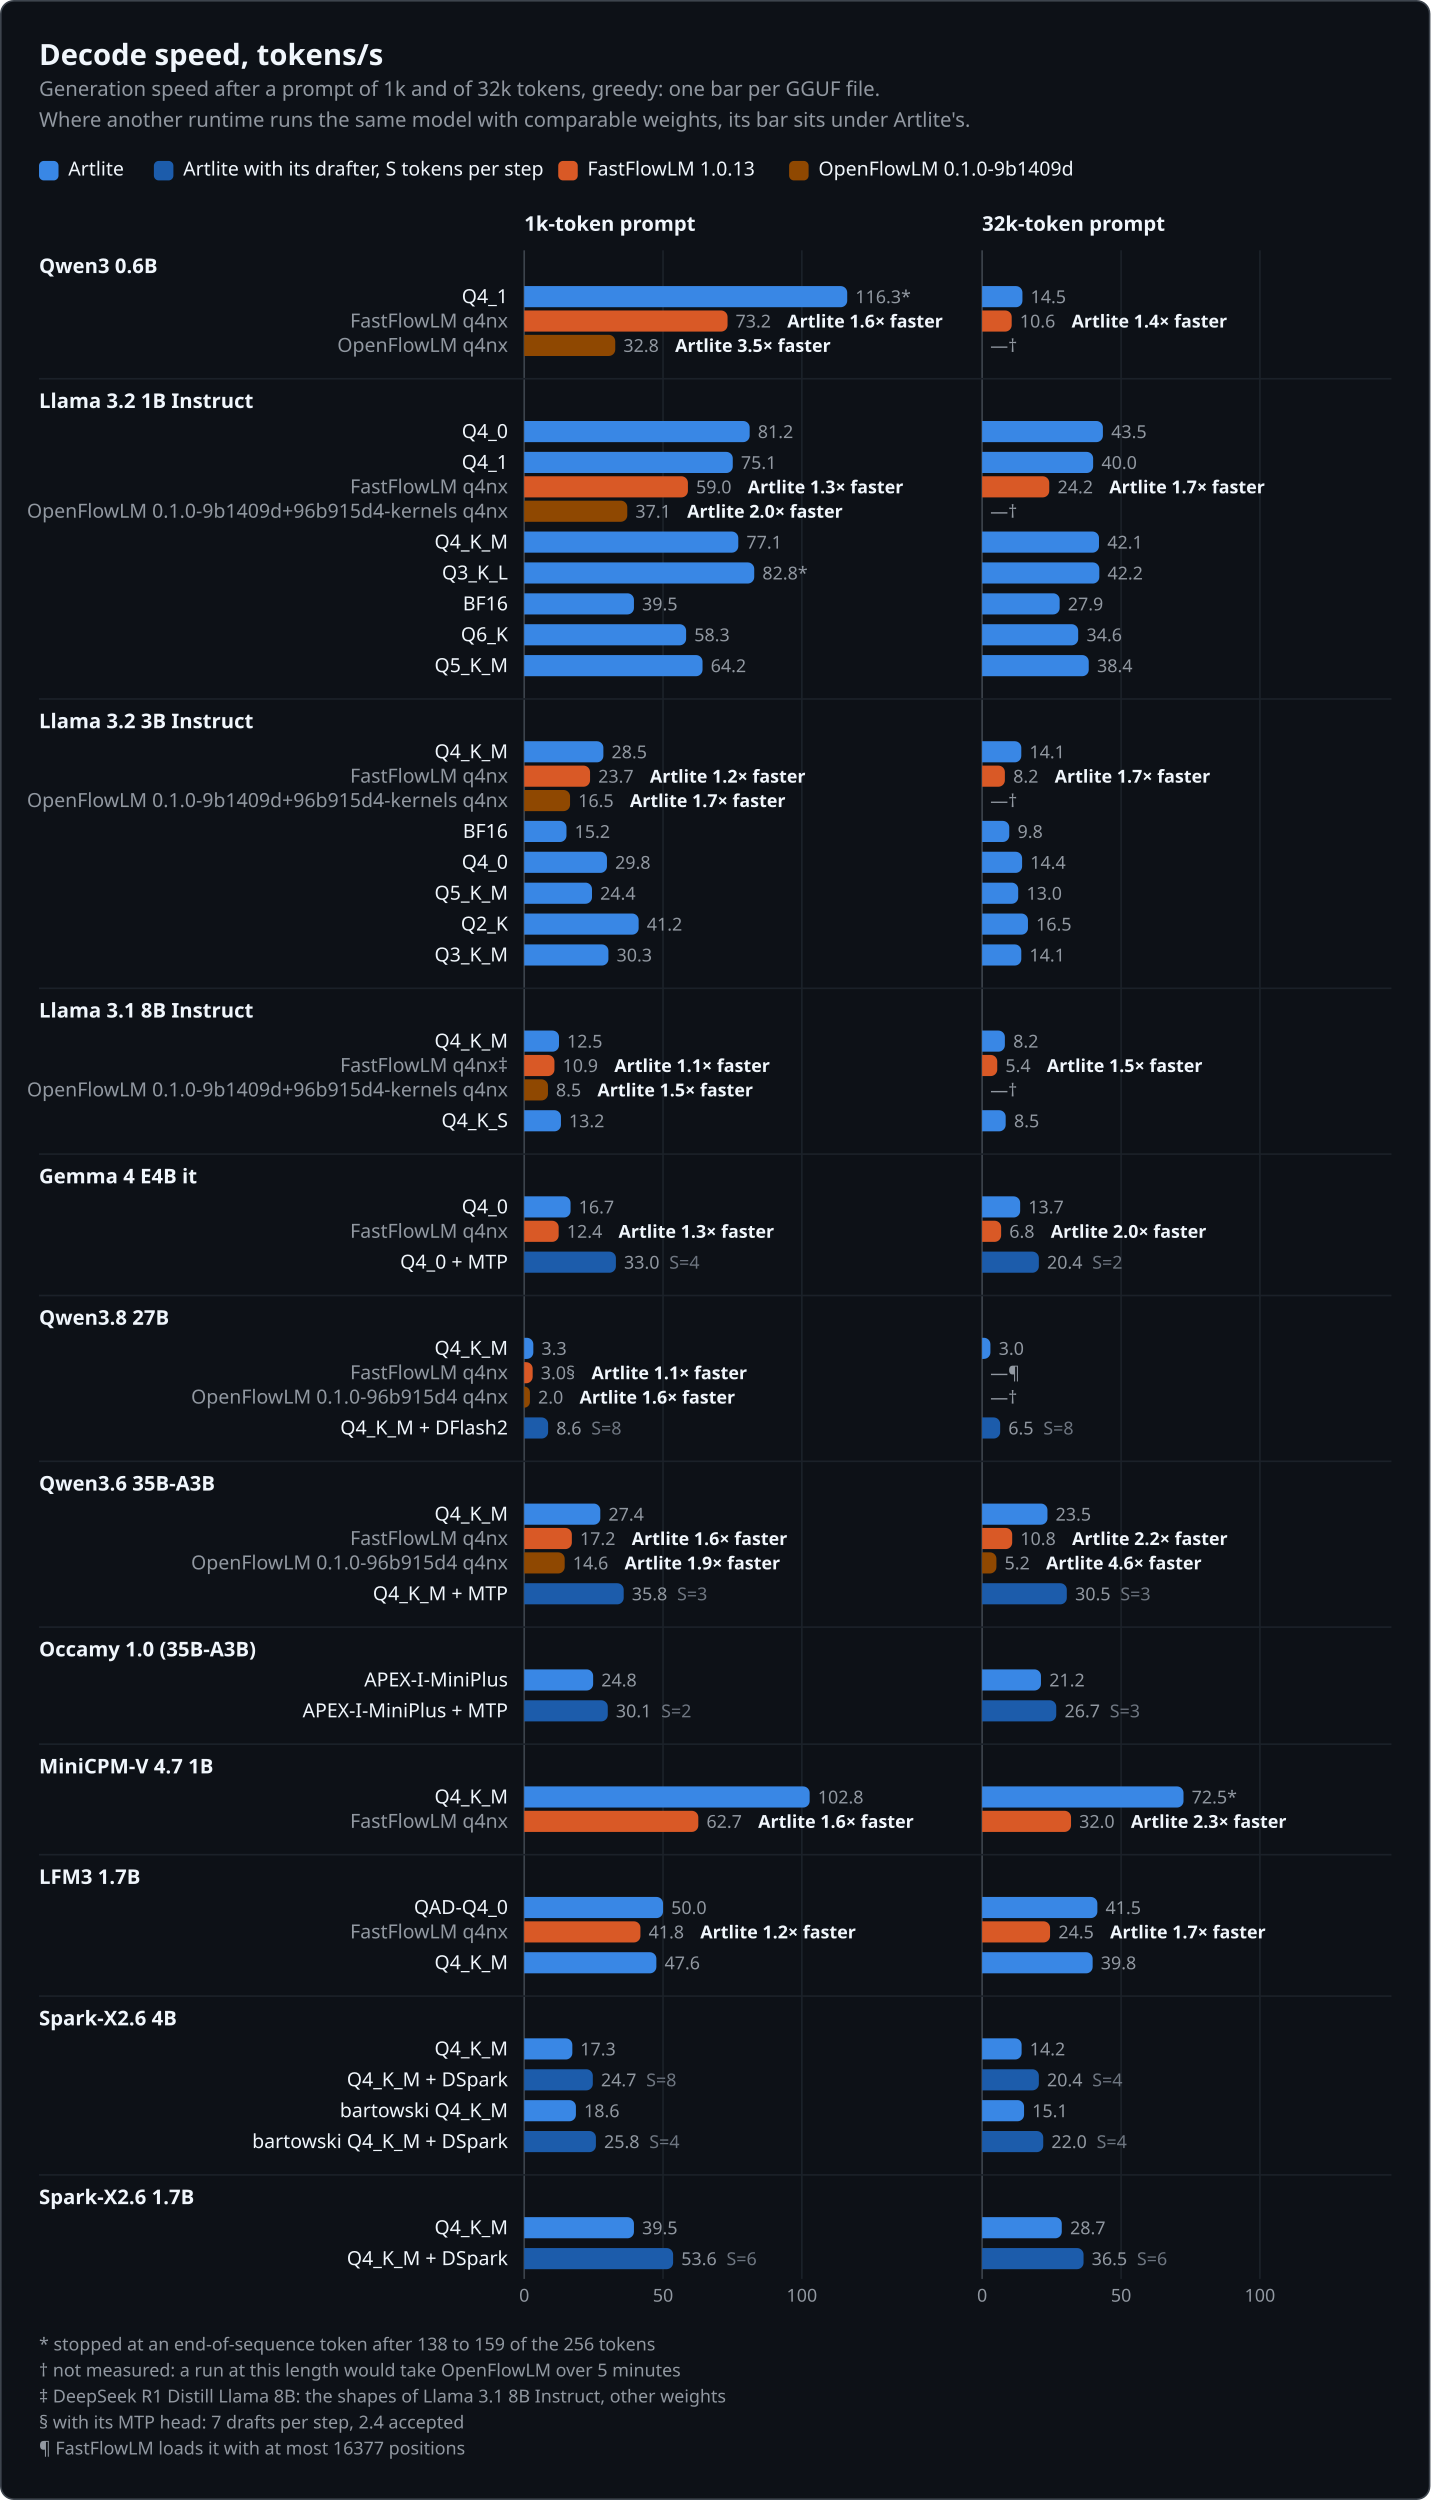
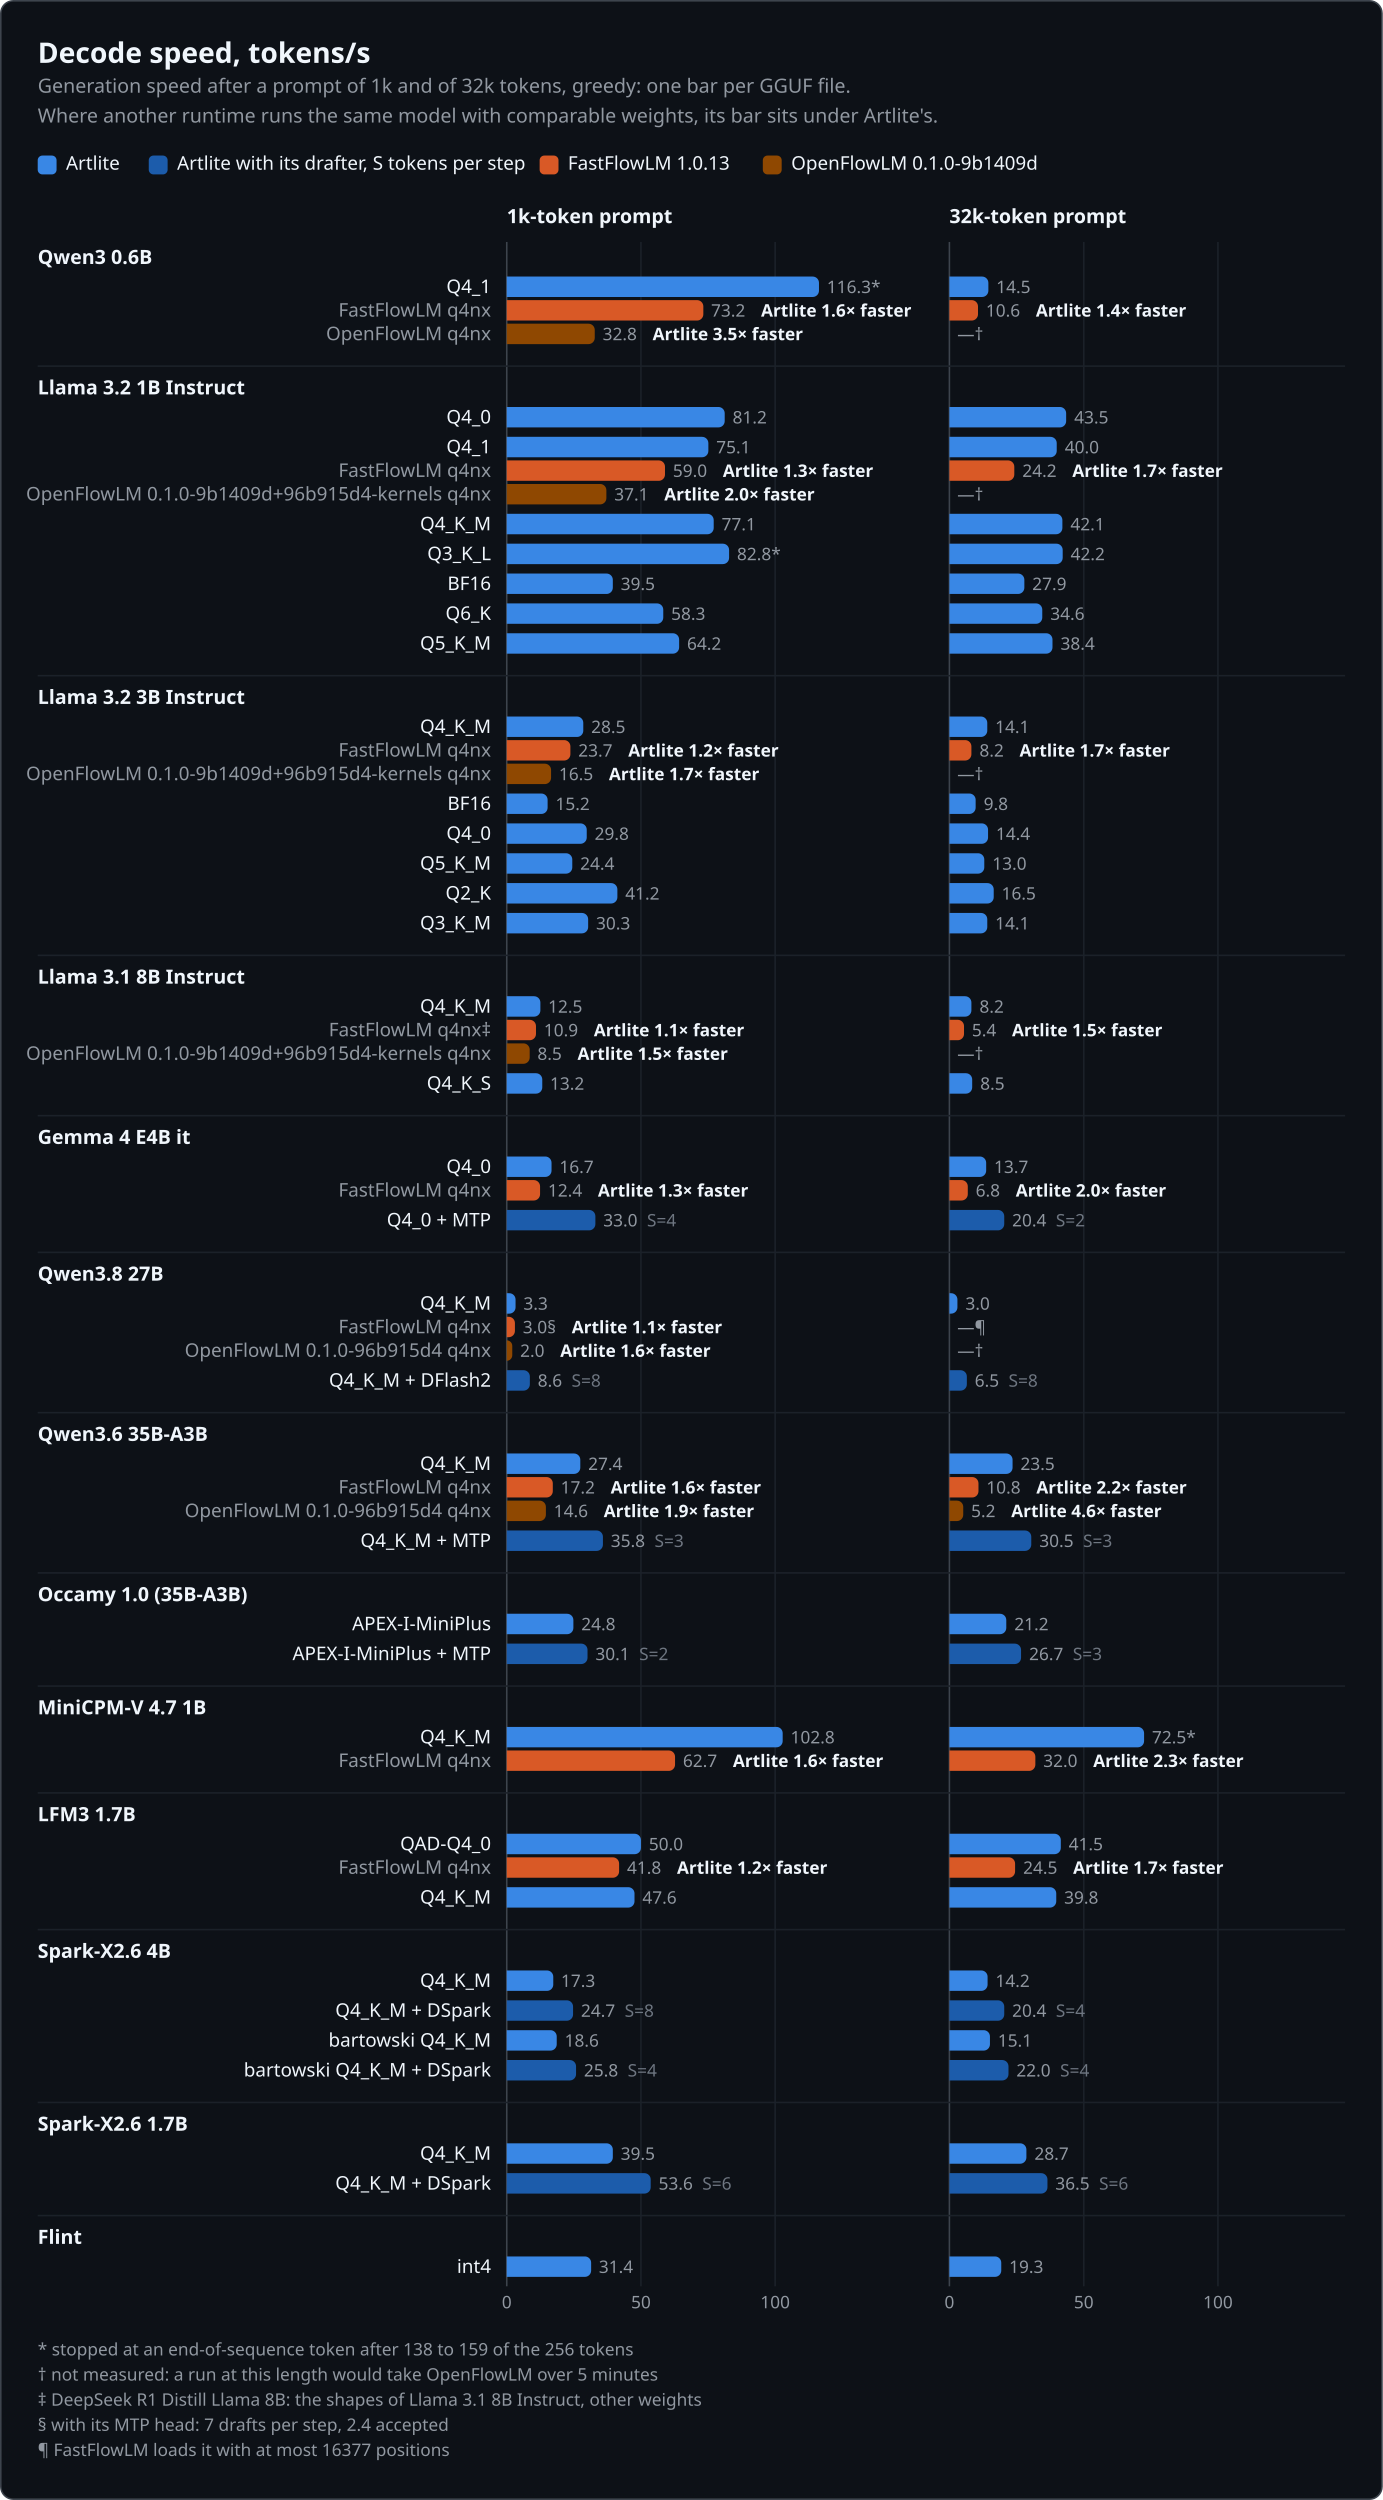
- <svg xmlns="http://www.w3.org/2000/svg" width="880" height="1538" viewBox="0 0 880 1538" role="img" aria-labelledby="t d">
+ <svg xmlns="http://www.w3.org/2000/svg" width="880" height="1591" viewBox="0 0 880 1591" role="img" aria-labelledby="t d">
  <style>text{font-family:-apple-system, BlinkMacSystemFont, "Segoe UI", "Noto Sans", Helvetica, Arial, sans-serif;font-size:11px;fill:#9198a1;font-variant-numeric:tabular-nums}.title{font-size:18px;font-weight:600;fill:#f0f6fc}.sub{font-size:12.5px}.h{font-size:12.5px;font-weight:600;fill:#f0f6fc}.lbl{font-size:12px;fill:#f0f6fc}.lbl2{font-size:12px}.strong{font-weight:600;fill:#f0f6fc}.muted{fill:#6e7681}.small{font-size:10px}.halo{paint-order:stroke;stroke:#0d1117;stroke-width:3px;stroke-linejoin:round}.grid{stroke:#1b2129}.axis{stroke:#3d444d}.guide{stroke:#2d333b}.bracket{stroke:#9198a1;fill:none}.ft{fill:#1c5cab}.detail{font-size:12px;font-weight:400;fill:#9198a1}.tile{fill:#1b2129;stroke:#9198a1;stroke-width:1}.cut{stroke:#9198a1;stroke-width:.75;fill:none}.f0{fill:#3987e5}.l0{stroke:#3987e5;stroke-width:2;fill:none;stroke-linejoin:round;stroke-linecap:round}.d0{fill:#3987e5;stroke:#0d1117;stroke-width:1.5}.b0{fill:#3987e5;fill-opacity:.16}.f1{fill:#d95926}.l1{stroke:#d95926;stroke-width:2;fill:none;stroke-linejoin:round;stroke-linecap:round}.d1{fill:#d95926;stroke:#0d1117;stroke-width:1.5}.b1{fill:#d95926;fill-opacity:.16}.f2{fill:#199e70}.l2{stroke:#199e70;stroke-width:2;fill:none;stroke-linejoin:round;stroke-linecap:round}.d2{fill:#199e70;stroke:#0d1117;stroke-width:1.5}.b2{fill:#199e70;fill-opacity:.16}.f3{fill:#8f4801}.l3{stroke:#8f4801;stroke-width:2;fill:none;stroke-linejoin:round;stroke-linecap:round}.d3{fill:#8f4801;stroke:#0d1117;stroke-width:1.5}.b3{fill:#8f4801;fill-opacity:.16}</style>
-   <rect x="0.5" y="0.5" width="879" height="1537" rx="8" fill="#0d1117" stroke="#3d444d" />
+   <rect x="0.5" y="0.5" width="879" height="1590" rx="8" fill="#0d1117" stroke="#3d444d" />
  <text x="24.0" y="40.0" class="title">Decode speed, tokens/s</text>
  <text x="24.0" y="59.0" class="sub">Generation speed after a prompt of 1k and of 32k tokens, greedy: one bar per GGUF file.</text>
  <text x="24.0" y="78.0" class="sub">Where another runtime runs the same model with comparable weights, its bar sits under Artlite's.</text>
  <rect x="24" y="99" width="12" height="12" rx="3" class="f0" />
  <text x="42.0" y="108.0" class="lbl">Artlite</text>
  <rect x="94.672" y="99" width="12" height="12" rx="3" class="ft" />
  <text x="112.7" y="108.0" class="lbl">Artlite with its drafter, S tokens per step</text>
  <rect x="343.424" y="99" width="12" height="12" rx="3" class="f1" />
  <text x="361.4" y="108.0" class="lbl">FastFlowLM 1.0.13</text>
  <rect x="485.46" y="99" width="12" height="12" rx="3" class="f3" />
  <text x="503.5" y="108.0" class="lbl">OpenFlowLM 0.1.0-9b1409d</text>
  <text x="322.5" y="142.0" class="h">1k-token prompt</text>
  <text x="604.2" y="142.0" class="h">32k-token prompt</text>
-   <line x1="322.5" y1="154.0" x2="322.5" y2="1402.0" class="axis" />
-   <text x="322.5" y="1416.0" text-anchor="middle">0</text>
-   <line x1="407.9" y1="154.0" x2="407.9" y2="1402.0" class="grid" />
-   <text x="407.9" y="1416.0" text-anchor="middle">50</text>
-   <line x1="493.3" y1="154.0" x2="493.3" y2="1402.0" class="grid" />
-   <text x="493.3" y="1416.0" text-anchor="middle">100</text>
-   <line x1="604.2" y1="154.0" x2="604.2" y2="1402.0" class="axis" />
-   <text x="604.2" y="1416.0" text-anchor="middle">0</text>
-   <line x1="689.7" y1="154.0" x2="689.7" y2="1402.0" class="grid" />
-   <text x="689.7" y="1416.0" text-anchor="middle">50</text>
-   <line x1="775.1" y1="154.0" x2="775.1" y2="1402.0" class="grid" />
-   <text x="775.1" y="1416.0" text-anchor="middle">100</text>
+   <line x1="322.5" y1="154.0" x2="322.5" y2="1455.0" class="axis" />
+   <text x="322.5" y="1469.0" text-anchor="middle">0</text>
+   <line x1="407.9" y1="154.0" x2="407.9" y2="1455.0" class="grid" />
+   <text x="407.9" y="1469.0" text-anchor="middle">50</text>
+   <line x1="493.3" y1="154.0" x2="493.3" y2="1455.0" class="grid" />
+   <text x="493.3" y="1469.0" text-anchor="middle">100</text>
+   <line x1="604.2" y1="154.0" x2="604.2" y2="1455.0" class="axis" />
+   <text x="604.2" y="1469.0" text-anchor="middle">0</text>
+   <line x1="689.7" y1="154.0" x2="689.7" y2="1455.0" class="grid" />
+   <text x="689.7" y="1469.0" text-anchor="middle">50</text>
+   <line x1="775.1" y1="154.0" x2="775.1" y2="1455.0" class="grid" />
+   <text x="775.1" y="1469.0" text-anchor="middle">100</text>
  <text x="24" y="168.0" class="h">Qwen3 0.6B</text>
  <text x="312.5" y="186.5" text-anchor="end" class="lbl">Q4_1</text>
  <path d="M322.5,176.0h194.7a4.0,4.0 0 0 1 4.0,4.0v5.0a4.0,4.0 0 0 1 -4.0,4.0h-194.7z" class="f0" />
  <text x="526.2" y="186.5">116.3*</text>
  <path d="M604.2,176.0h20.8a4.0,4.0 0 0 1 4.0,4.0v5.0a4.0,4.0 0 0 1 -4.0,4.0h-20.8z" class="f0" />
  <text x="634.0" y="186.5">14.5</text>
  <text x="312.5" y="201.5" text-anchor="end" class="lbl2">FastFlowLM q4nx</text>
  <path d="M322.5,191.0h121.1a4.0,4.0 0 0 1 4.0,4.0v5.0a4.0,4.0 0 0 1 -4.0,4.0h-121.1z" class="f1" />
  <text x="452.5" y="201.5">73.2<tspan dx="10" class="strong">Artlite 1.6× faster</tspan>
  </text>
  <path d="M604.2,191.0h14.2a4.0,4.0 0 0 1 4.0,4.0v5.0a4.0,4.0 0 0 1 -4.0,4.0h-14.2z" class="f1" />
  <text x="627.4" y="201.5">10.6<tspan dx="10" class="strong">Artlite 1.4× faster</tspan>
  </text>
  <text x="312.5" y="216.5" text-anchor="end" class="lbl2">OpenFlowLM q4nx</text>
  <path d="M322.5,206.0h52.0a4.0,4.0 0 0 1 4.0,4.0v5.0a4.0,4.0 0 0 1 -4.0,4.0h-52.0z" class="f3" />
  <text x="383.5" y="216.5">32.8<tspan dx="10" class="strong">Artlite 3.5× faster</tspan>
  </text>
  <text x="609.2" y="216.5">—†</text>
  <line x1="24" y1="233.0" x2="856" y2="233.0" class="grid" />
  <text x="24" y="251.0" class="h">Llama 3.2 1B Instruct</text>
  <text x="312.5" y="269.5" text-anchor="end" class="lbl">Q4_0</text>
  <path d="M322.5,259.0h134.7a4.0,4.0 0 0 1 4.0,4.0v5.0a4.0,4.0 0 0 1 -4.0,4.0h-134.7z" class="f0" />
  <text x="466.2" y="269.5">81.2</text>
  <path d="M604.2,259.0h70.3a4.0,4.0 0 0 1 4.0,4.0v5.0a4.0,4.0 0 0 1 -4.0,4.0h-70.3z" class="f0" />
  <text x="683.6" y="269.5">43.5</text>
  <text x="312.5" y="288.5" text-anchor="end" class="lbl">Q4_1</text>
  <path d="M322.5,278.0h124.3a4.0,4.0 0 0 1 4.0,4.0v5.0a4.0,4.0 0 0 1 -4.0,4.0h-124.3z" class="f0" />
  <text x="455.8" y="288.5">75.1</text>
  <path d="M604.2,278.0h64.3a4.0,4.0 0 0 1 4.0,4.0v5.0a4.0,4.0 0 0 1 -4.0,4.0h-64.3z" class="f0" />
  <text x="677.6" y="288.5">40.0</text>
  <text x="312.5" y="303.5" text-anchor="end" class="lbl2">FastFlowLM q4nx</text>
  <path d="M322.5,293.0h96.7a4.0,4.0 0 0 1 4.0,4.0v5.0a4.0,4.0 0 0 1 -4.0,4.0h-96.7z" class="f1" />
  <text x="428.2" y="303.5">59.0<tspan dx="10" class="strong">Artlite 1.3× faster</tspan>
  </text>
  <path d="M604.2,293.0h37.3a4.0,4.0 0 0 1 4.0,4.0v5.0a4.0,4.0 0 0 1 -4.0,4.0h-37.3z" class="f1" />
  <text x="650.6" y="303.5">24.2<tspan dx="10" class="strong">Artlite 1.7× faster</tspan>
  </text>
  <text x="312.5" y="318.5" text-anchor="end" class="lbl2">OpenFlowLM 0.1.0-9b1409d+96b915d4-kernels q4nx</text>
  <path d="M322.5,308.0h59.4a4.0,4.0 0 0 1 4.0,4.0v5.0a4.0,4.0 0 0 1 -4.0,4.0h-59.4z" class="f3" />
  <text x="390.9" y="318.5">37.1<tspan dx="10" class="strong">Artlite 2.0× faster</tspan>
  </text>
  <text x="609.2" y="318.5">—†</text>
  <text x="312.5" y="337.5" text-anchor="end" class="lbl">Q4_K_M</text>
  <path d="M322.5,327.0h127.7a4.0,4.0 0 0 1 4.0,4.0v5.0a4.0,4.0 0 0 1 -4.0,4.0h-127.7z" class="f0" />
  <text x="459.2" y="337.5">77.1</text>
  <path d="M604.2,327.0h67.9a4.0,4.0 0 0 1 4.0,4.0v5.0a4.0,4.0 0 0 1 -4.0,4.0h-67.9z" class="f0" />
  <text x="681.2" y="337.5">42.1</text>
  <text x="312.5" y="356.5" text-anchor="end" class="lbl">Q3_K_L</text>
  <path d="M322.5,346.0h137.5a4.0,4.0 0 0 1 4.0,4.0v5.0a4.0,4.0 0 0 1 -4.0,4.0h-137.5z" class="f0" />
  <text x="469.0" y="356.5">82.8*</text>
  <path d="M604.2,346.0h68.1a4.0,4.0 0 0 1 4.0,4.0v5.0a4.0,4.0 0 0 1 -4.0,4.0h-68.1z" class="f0" />
  <text x="681.3" y="356.5">42.2</text>
  <text x="312.5" y="375.5" text-anchor="end" class="lbl">BF16</text>
  <path d="M322.5,365.0h63.5a4.0,4.0 0 0 1 4.0,4.0v5.0a4.0,4.0 0 0 1 -4.0,4.0h-63.5z" class="f0" />
  <text x="395.0" y="375.5">39.5</text>
  <path d="M604.2,365.0h43.7a4.0,4.0 0 0 1 4.0,4.0v5.0a4.0,4.0 0 0 1 -4.0,4.0h-43.7z" class="f0" />
  <text x="656.9" y="375.5">27.9</text>
  <text x="312.5" y="394.5" text-anchor="end" class="lbl">Q6_K</text>
  <path d="M322.5,384.0h95.6a4.0,4.0 0 0 1 4.0,4.0v5.0a4.0,4.0 0 0 1 -4.0,4.0h-95.6z" class="f0" />
  <text x="427.1" y="394.5">58.3</text>
  <path d="M604.2,384.0h55.1a4.0,4.0 0 0 1 4.0,4.0v5.0a4.0,4.0 0 0 1 -4.0,4.0h-55.1z" class="f0" />
  <text x="668.4" y="394.5">34.6</text>
  <text x="312.5" y="413.5" text-anchor="end" class="lbl">Q5_K_M</text>
  <path d="M322.5,403.0h105.7a4.0,4.0 0 0 1 4.0,4.0v5.0a4.0,4.0 0 0 1 -4.0,4.0h-105.7z" class="f0" />
  <text x="437.2" y="413.5">64.2</text>
  <path d="M604.2,403.0h61.6a4.0,4.0 0 0 1 4.0,4.0v5.0a4.0,4.0 0 0 1 -4.0,4.0h-61.6z" class="f0" />
  <text x="674.9" y="413.5">38.4</text>
  <line x1="24" y1="430.0" x2="856" y2="430.0" class="grid" />
  <text x="24" y="448.0" class="h">Llama 3.2 3B Instruct</text>
  <text x="312.5" y="466.5" text-anchor="end" class="lbl">Q4_K_M</text>
  <path d="M322.5,456.0h44.7a4.0,4.0 0 0 1 4.0,4.0v5.0a4.0,4.0 0 0 1 -4.0,4.0h-44.7z" class="f0" />
  <text x="376.2" y="466.5">28.5</text>
  <path d="M604.2,456.0h20.1a4.0,4.0 0 0 1 4.0,4.0v5.0a4.0,4.0 0 0 1 -4.0,4.0h-20.1z" class="f0" />
  <text x="633.3" y="466.5">14.1</text>
  <text x="312.5" y="481.5" text-anchor="end" class="lbl2">FastFlowLM q4nx</text>
  <path d="M322.5,471.0h36.5a4.0,4.0 0 0 1 4.0,4.0v5.0a4.0,4.0 0 0 1 -4.0,4.0h-36.5z" class="f1" />
  <text x="368.0" y="481.5">23.7<tspan dx="10" class="strong">Artlite 1.2× faster</tspan>
  </text>
  <path d="M604.2,471.0h10.0a4.0,4.0 0 0 1 4.0,4.0v5.0a4.0,4.0 0 0 1 -4.0,4.0h-10.0z" class="f1" />
  <text x="623.3" y="481.5">8.2<tspan dx="10" class="strong">Artlite 1.7× faster</tspan>
  </text>
  <text x="312.5" y="496.5" text-anchor="end" class="lbl2">OpenFlowLM 0.1.0-9b1409d+96b915d4-kernels q4nx</text>
  <path d="M322.5,486.0h24.2a4.0,4.0 0 0 1 4.0,4.0v5.0a4.0,4.0 0 0 1 -4.0,4.0h-24.2z" class="f3" />
  <text x="355.7" y="496.5">16.5<tspan dx="10" class="strong">Artlite 1.7× faster</tspan>
  </text>
  <text x="609.2" y="496.5">—†</text>
  <text x="312.5" y="515.5" text-anchor="end" class="lbl">BF16</text>
  <path d="M322.5,505.0h22.0a4.0,4.0 0 0 1 4.0,4.0v5.0a4.0,4.0 0 0 1 -4.0,4.0h-22.0z" class="f0" />
  <text x="353.5" y="515.5">15.2</text>
  <path d="M604.2,505.0h12.7a4.0,4.0 0 0 1 4.0,4.0v5.0a4.0,4.0 0 0 1 -4.0,4.0h-12.7z" class="f0" />
  <text x="626.0" y="515.5">9.8</text>
  <text x="312.5" y="534.5" text-anchor="end" class="lbl">Q4_0</text>
  <path d="M322.5,524.0h46.9a4.0,4.0 0 0 1 4.0,4.0v5.0a4.0,4.0 0 0 1 -4.0,4.0h-46.9z" class="f0" />
  <text x="378.4" y="534.5">29.8</text>
  <path d="M604.2,524.0h20.6a4.0,4.0 0 0 1 4.0,4.0v5.0a4.0,4.0 0 0 1 -4.0,4.0h-20.6z" class="f0" />
  <text x="633.8" y="534.5">14.4</text>
  <text x="312.5" y="553.5" text-anchor="end" class="lbl">Q5_K_M</text>
  <path d="M322.5,543.0h37.7a4.0,4.0 0 0 1 4.0,4.0v5.0a4.0,4.0 0 0 1 -4.0,4.0h-37.7z" class="f0" />
  <text x="369.2" y="553.5">24.4</text>
  <path d="M604.2,543.0h18.2a4.0,4.0 0 0 1 4.0,4.0v5.0a4.0,4.0 0 0 1 -4.0,4.0h-18.2z" class="f0" />
  <text x="631.5" y="553.5">13.0</text>
  <text x="312.5" y="572.5" text-anchor="end" class="lbl">Q2_K</text>
  <path d="M322.5,562.0h66.4a4.0,4.0 0 0 1 4.0,4.0v5.0a4.0,4.0 0 0 1 -4.0,4.0h-66.4z" class="f0" />
  <text x="397.9" y="572.5">41.2</text>
  <path d="M604.2,562.0h24.2a4.0,4.0 0 0 1 4.0,4.0v5.0a4.0,4.0 0 0 1 -4.0,4.0h-24.2z" class="f0" />
  <text x="637.4" y="572.5">16.5</text>
  <text x="312.5" y="591.5" text-anchor="end" class="lbl">Q3_K_M</text>
  <path d="M322.5,581.0h47.8a4.0,4.0 0 0 1 4.0,4.0v5.0a4.0,4.0 0 0 1 -4.0,4.0h-47.8z" class="f0" />
  <text x="379.3" y="591.5">30.3</text>
  <path d="M604.2,581.0h20.1a4.0,4.0 0 0 1 4.0,4.0v5.0a4.0,4.0 0 0 1 -4.0,4.0h-20.1z" class="f0" />
  <text x="633.3" y="591.5">14.1</text>
  <line x1="24" y1="608.0" x2="856" y2="608.0" class="grid" />
  <text x="24" y="626.0" class="h">Llama 3.1 8B Instruct</text>
  <text x="312.5" y="644.5" text-anchor="end" class="lbl">Q4_K_M</text>
  <path d="M322.5,634.0h17.4a4.0,4.0 0 0 1 4.0,4.0v5.0a4.0,4.0 0 0 1 -4.0,4.0h-17.4z" class="f0" />
  <text x="348.8" y="644.5">12.5</text>
  <path d="M604.2,634.0h10.0a4.0,4.0 0 0 1 4.0,4.0v5.0a4.0,4.0 0 0 1 -4.0,4.0h-10.0z" class="f0" />
  <text x="623.3" y="644.5">8.2</text>
  <text x="312.5" y="659.5" text-anchor="end" class="lbl2">FastFlowLM q4nx‡</text>
  <path d="M322.5,649.0h14.6a4.0,4.0 0 0 1 4.0,4.0v5.0a4.0,4.0 0 0 1 -4.0,4.0h-14.6z" class="f1" />
  <text x="346.1" y="659.5">10.9<tspan dx="10" class="strong">Artlite 1.1× faster</tspan>
  </text>
  <path d="M604.2,649.0h5.3a4.0,4.0 0 0 1 4.0,4.0v5.0a4.0,4.0 0 0 1 -4.0,4.0h-5.3z" class="f1" />
  <text x="618.5" y="659.5">5.4<tspan dx="10" class="strong">Artlite 1.5× faster</tspan>
  </text>
  <text x="312.5" y="674.5" text-anchor="end" class="lbl2">OpenFlowLM 0.1.0-9b1409d+96b915d4-kernels q4nx</text>
  <path d="M322.5,664.0h10.6a4.0,4.0 0 0 1 4.0,4.0v5.0a4.0,4.0 0 0 1 -4.0,4.0h-10.6z" class="f3" />
  <text x="342.0" y="674.5">8.5<tspan dx="10" class="strong">Artlite 1.5× faster</tspan>
  </text>
  <text x="609.2" y="674.5">—†</text>
  <text x="312.5" y="693.5" text-anchor="end" class="lbl">Q4_K_S</text>
  <path d="M322.5,683.0h18.6a4.0,4.0 0 0 1 4.0,4.0v5.0a4.0,4.0 0 0 1 -4.0,4.0h-18.6z" class="f0" />
  <text x="350.0" y="693.5">13.2</text>
  <path d="M604.2,683.0h10.5a4.0,4.0 0 0 1 4.0,4.0v5.0a4.0,4.0 0 0 1 -4.0,4.0h-10.5z" class="f0" />
  <text x="623.8" y="693.5">8.5</text>
  <line x1="24" y1="710.0" x2="856" y2="710.0" class="grid" />
  <text x="24" y="728.0" class="h">Gemma 4 E4B it</text>
  <text x="312.5" y="746.5" text-anchor="end" class="lbl">Q4_0</text>
  <path d="M322.5,736.0h24.5a4.0,4.0 0 0 1 4.0,4.0v5.0a4.0,4.0 0 0 1 -4.0,4.0h-24.5z" class="f0" />
  <text x="356.0" y="746.5">16.7</text>
  <path d="M604.2,736.0h19.4a4.0,4.0 0 0 1 4.0,4.0v5.0a4.0,4.0 0 0 1 -4.0,4.0h-19.4z" class="f0" />
  <text x="632.6" y="746.5">13.7</text>
  <text x="312.5" y="761.5" text-anchor="end" class="lbl2">FastFlowLM q4nx</text>
  <path d="M322.5,751.0h17.2a4.0,4.0 0 0 1 4.0,4.0v5.0a4.0,4.0 0 0 1 -4.0,4.0h-17.2z" class="f1" />
  <text x="348.7" y="761.5">12.4<tspan dx="10" class="strong">Artlite 1.3× faster</tspan>
  </text>
  <path d="M604.2,751.0h7.7a4.0,4.0 0 0 1 4.0,4.0v5.0a4.0,4.0 0 0 1 -4.0,4.0h-7.7z" class="f1" />
  <text x="620.9" y="761.5">6.8<tspan dx="10" class="strong">Artlite 2.0× faster</tspan>
  </text>
  <text x="312.5" y="780.5" text-anchor="end" class="lbl">Q4_0 + MTP</text>
  <path d="M322.5,770.0h52.4a4.0,4.0 0 0 1 4.0,4.0v5.0a4.0,4.0 0 0 1 -4.0,4.0h-52.4z" class="ft" />
  <text x="383.9" y="780.5">33.0<tspan dx="6" class="muted">S=4</tspan>
  </text>
  <path d="M604.2,770.0h30.9a4.0,4.0 0 0 1 4.0,4.0v5.0a4.0,4.0 0 0 1 -4.0,4.0h-30.9z" class="ft" />
  <text x="644.1" y="780.5">20.4<tspan dx="6" class="muted">S=2</tspan>
  </text>
  <line x1="24" y1="797.0" x2="856" y2="797.0" class="grid" />
  <text x="24" y="815.0" class="h">Qwen3.8 27B</text>
  <text x="312.5" y="833.5" text-anchor="end" class="lbl">Q4_K_M</text>
  <path d="M322.5,823.0h1.6a4.0,4.0 0 0 1 4.0,4.0v5.0a4.0,4.0 0 0 1 -4.0,4.0h-1.6z" class="f0" />
  <text x="333.1" y="833.5">3.3</text>
  <path d="M604.2,823.0h1.1a4.0,4.0 0 0 1 4.0,4.0v5.0a4.0,4.0 0 0 1 -4.0,4.0h-1.1z" class="f0" />
  <text x="614.4" y="833.5">3.0</text>
  <text x="312.5" y="848.5" text-anchor="end" class="lbl2">FastFlowLM q4nx</text>
  <path d="M322.5,838.0h1.2a4.0,4.0 0 0 1 4.0,4.0v5.0a4.0,4.0 0 0 1 -4.0,4.0h-1.2z" class="f1" />
  <text x="332.7" y="848.5">3.0§<tspan dx="10" class="strong">Artlite 1.1× faster</tspan>
  </text>
  <text x="609.2" y="848.5">—¶</text>
  <text x="312.5" y="863.5" text-anchor="end" class="lbl2">OpenFlowLM 0.1.0-96b915d4 q4nx</text>
  <path d="M322.5,853.0h0.0a3.503,3.503 0 0 1 3.503,3.503v6.0a3.503,3.503 0 0 1 -3.503,3.503h0.0z" class="f3" />
  <text x="331.0" y="863.5">2.0<tspan dx="10" class="strong">Artlite 1.6× faster</tspan>
  </text>
  <text x="609.2" y="863.5">—†</text>
  <text x="312.5" y="882.5" text-anchor="end" class="lbl">Q4_K_M + DFlash2</text>
  <path d="M322.5,872.0h10.7a4.0,4.0 0 0 1 4.0,4.0v5.0a4.0,4.0 0 0 1 -4.0,4.0h-10.7z" class="ft" />
  <text x="342.2" y="882.5">8.6<tspan dx="6" class="muted">S=8</tspan>
  </text>
  <path d="M604.2,872.0h7.1a4.0,4.0 0 0 1 4.0,4.0v5.0a4.0,4.0 0 0 1 -4.0,4.0h-7.1z" class="ft" />
  <text x="620.3" y="882.5">6.5<tspan dx="6" class="muted">S=8</tspan>
  </text>
  <line x1="24" y1="899.0" x2="856" y2="899.0" class="grid" />
  <text x="24" y="917.0" class="h">Qwen3.6 35B-A3B</text>
  <text x="312.5" y="935.5" text-anchor="end" class="lbl">Q4_K_M</text>
  <path d="M322.5,925.0h42.8a4.0,4.0 0 0 1 4.0,4.0v5.0a4.0,4.0 0 0 1 -4.0,4.0h-42.8z" class="f0" />
  <text x="374.3" y="935.5">27.4</text>
  <path d="M604.2,925.0h36.2a4.0,4.0 0 0 1 4.0,4.0v5.0a4.0,4.0 0 0 1 -4.0,4.0h-36.2z" class="f0" />
  <text x="649.4" y="935.5">23.5</text>
  <text x="312.5" y="950.5" text-anchor="end" class="lbl2">FastFlowLM q4nx</text>
  <path d="M322.5,940.0h25.3a4.0,4.0 0 0 1 4.0,4.0v5.0a4.0,4.0 0 0 1 -4.0,4.0h-25.3z" class="f1" />
  <text x="356.8" y="950.5">17.2<tspan dx="10" class="strong">Artlite 1.6× faster</tspan>
  </text>
  <path d="M604.2,940.0h14.5a4.0,4.0 0 0 1 4.0,4.0v5.0a4.0,4.0 0 0 1 -4.0,4.0h-14.5z" class="f1" />
  <text x="627.7" y="950.5">10.8<tspan dx="10" class="strong">Artlite 2.2× faster</tspan>
  </text>
  <text x="312.5" y="965.5" text-anchor="end" class="lbl2">OpenFlowLM 0.1.0-96b915d4 q4nx</text>
  <path d="M322.5,955.0h20.9a4.0,4.0 0 0 1 4.0,4.0v5.0a4.0,4.0 0 0 1 -4.0,4.0h-20.9z" class="f3" />
  <text x="352.4" y="965.5">14.6<tspan dx="10" class="strong">Artlite 1.9× faster</tspan>
  </text>
  <path d="M604.2,955.0h4.8a4.0,4.0 0 0 1 4.0,4.0v5.0a4.0,4.0 0 0 1 -4.0,4.0h-4.8z" class="f3" />
  <text x="618.0" y="965.5">5.2<tspan dx="10" class="strong">Artlite 4.6× faster</tspan>
  </text>
  <text x="312.5" y="984.5" text-anchor="end" class="lbl">Q4_K_M + MTP</text>
  <path d="M322.5,974.0h57.2a4.0,4.0 0 0 1 4.0,4.0v5.0a4.0,4.0 0 0 1 -4.0,4.0h-57.2z" class="ft" />
  <text x="388.7" y="984.5">35.8<tspan dx="6" class="muted">S=3</tspan>
  </text>
  <path d="M604.2,974.0h48.1a4.0,4.0 0 0 1 4.0,4.0v5.0a4.0,4.0 0 0 1 -4.0,4.0h-48.1z" class="ft" />
  <text x="661.4" y="984.5">30.5<tspan dx="6" class="muted">S=3</tspan>
  </text>
  <line x1="24" y1="1001.0" x2="856" y2="1001.0" class="grid" />
  <text x="24" y="1019.0" class="h">Occamy 1.0 (35B-A3B)</text>
  <text x="312.5" y="1037.5" text-anchor="end" class="lbl">APEX-I-MiniPlus</text>
  <path d="M322.5,1027.0h38.4a4.0,4.0 0 0 1 4.0,4.0v5.0a4.0,4.0 0 0 1 -4.0,4.0h-38.4z" class="f0" />
  <text x="369.9" y="1037.5">24.8</text>
  <path d="M604.2,1027.0h32.2a4.0,4.0 0 0 1 4.0,4.0v5.0a4.0,4.0 0 0 1 -4.0,4.0h-32.2z" class="f0" />
  <text x="645.5" y="1037.5">21.2</text>
  <text x="312.5" y="1056.5" text-anchor="end" class="lbl">APEX-I-MiniPlus + MTP</text>
  <path d="M322.5,1046.0h47.4a4.0,4.0 0 0 1 4.0,4.0v5.0a4.0,4.0 0 0 1 -4.0,4.0h-47.4z" class="ft" />
  <text x="378.9" y="1056.5">30.1<tspan dx="6" class="muted">S=2</tspan>
  </text>
  <path d="M604.2,1046.0h41.6a4.0,4.0 0 0 1 4.0,4.0v5.0a4.0,4.0 0 0 1 -4.0,4.0h-41.6z" class="ft" />
  <text x="654.9" y="1056.5">26.7<tspan dx="6" class="muted">S=3</tspan>
  </text>
  <line x1="24" y1="1073.0" x2="856" y2="1073.0" class="grid" />
  <text x="24" y="1091.0" class="h">MiniCPM-V 4.7 1B</text>
  <text x="312.5" y="1109.5" text-anchor="end" class="lbl">Q4_K_M</text>
  <path d="M322.5,1099.0h171.6a4.0,4.0 0 0 1 4.0,4.0v5.0a4.0,4.0 0 0 1 -4.0,4.0h-171.6z" class="f0" />
  <text x="503.1" y="1109.5">102.8</text>
  <path d="M604.2,1099.0h119.9a4.0,4.0 0 0 1 4.0,4.0v5.0a4.0,4.0 0 0 1 -4.0,4.0h-119.9z" class="f0" />
  <text x="733.1" y="1109.5">72.5*</text>
  <text x="312.5" y="1124.5" text-anchor="end" class="lbl2">FastFlowLM q4nx</text>
  <path d="M322.5,1114.0h103.1a4.0,4.0 0 0 1 4.0,4.0v5.0a4.0,4.0 0 0 1 -4.0,4.0h-103.1z" class="f1" />
  <text x="434.6" y="1124.5">62.7<tspan dx="10" class="strong">Artlite 1.6× faster</tspan>
  </text>
  <path d="M604.2,1114.0h50.7a4.0,4.0 0 0 1 4.0,4.0v5.0a4.0,4.0 0 0 1 -4.0,4.0h-50.7z" class="f1" />
  <text x="663.9" y="1124.5">32.0<tspan dx="10" class="strong">Artlite 2.3× faster</tspan>
  </text>
  <line x1="24" y1="1141.0" x2="856" y2="1141.0" class="grid" />
  <text x="24" y="1159.0" class="h">LFM3 1.7B</text>
  <text x="312.5" y="1177.5" text-anchor="end" class="lbl">QAD-Q4_0</text>
  <path d="M322.5,1167.0h81.4a4.0,4.0 0 0 1 4.0,4.0v5.0a4.0,4.0 0 0 1 -4.0,4.0h-81.4z" class="f0" />
  <text x="412.9" y="1177.5">50.0</text>
  <path d="M604.2,1167.0h66.9a4.0,4.0 0 0 1 4.0,4.0v5.0a4.0,4.0 0 0 1 -4.0,4.0h-66.9z" class="f0" />
  <text x="680.1" y="1177.5">41.5</text>
  <text x="312.5" y="1192.5" text-anchor="end" class="lbl2">FastFlowLM q4nx</text>
  <path d="M322.5,1182.0h67.5a4.0,4.0 0 0 1 4.0,4.0v5.0a4.0,4.0 0 0 1 -4.0,4.0h-67.5z" class="f1" />
  <text x="399.0" y="1192.5">41.8<tspan dx="10" class="strong">Artlite 1.2× faster</tspan>
  </text>
  <path d="M604.2,1182.0h37.8a4.0,4.0 0 0 1 4.0,4.0v5.0a4.0,4.0 0 0 1 -4.0,4.0h-37.8z" class="f1" />
  <text x="651.1" y="1192.5">24.5<tspan dx="10" class="strong">Artlite 1.7× faster</tspan>
  </text>
  <text x="312.5" y="1211.5" text-anchor="end" class="lbl">Q4_K_M</text>
  <path d="M322.5,1201.0h77.3a4.0,4.0 0 0 1 4.0,4.0v5.0a4.0,4.0 0 0 1 -4.0,4.0h-77.3z" class="f0" />
  <text x="408.8" y="1211.5">47.6</text>
  <path d="M604.2,1201.0h64.0a4.0,4.0 0 0 1 4.0,4.0v5.0a4.0,4.0 0 0 1 -4.0,4.0h-64.0z" class="f0" />
  <text x="677.2" y="1211.5">39.8</text>
  <line x1="24" y1="1228.0" x2="856" y2="1228.0" class="grid" />
  <text x="24" y="1246.0" class="h">Spark-X2.6 4B</text>
  <text x="312.5" y="1264.5" text-anchor="end" class="lbl">Q4_K_M</text>
  <path d="M322.5,1254.0h25.6a4.0,4.0 0 0 1 4.0,4.0v5.0a4.0,4.0 0 0 1 -4.0,4.0h-25.6z" class="f0" />
  <text x="357.0" y="1264.5">17.3</text>
  <path d="M604.2,1254.0h20.3a4.0,4.0 0 0 1 4.0,4.0v5.0a4.0,4.0 0 0 1 -4.0,4.0h-20.3z" class="f0" />
  <text x="633.5" y="1264.5">14.2</text>
  <text x="312.5" y="1283.5" text-anchor="end" class="lbl">Q4_K_M + DSpark</text>
  <path d="M322.5,1273.0h38.2a4.0,4.0 0 0 1 4.0,4.0v5.0a4.0,4.0 0 0 1 -4.0,4.0h-38.2z" class="ft" />
  <text x="369.7" y="1283.5">24.7<tspan dx="6" class="muted">S=8</tspan>
  </text>
  <path d="M604.2,1273.0h30.9a4.0,4.0 0 0 1 4.0,4.0v5.0a4.0,4.0 0 0 1 -4.0,4.0h-30.9z" class="ft" />
  <text x="644.1" y="1283.5">20.4<tspan dx="6" class="muted">S=4</tspan>
  </text>
  <text x="312.5" y="1302.5" text-anchor="end" class="lbl">bartowski Q4_K_M</text>
  <path d="M322.5,1292.0h27.8a4.0,4.0 0 0 1 4.0,4.0v5.0a4.0,4.0 0 0 1 -4.0,4.0h-27.8z" class="f0" />
  <text x="359.3" y="1302.5">18.6</text>
  <path d="M604.2,1292.0h21.8a4.0,4.0 0 0 1 4.0,4.0v5.0a4.0,4.0 0 0 1 -4.0,4.0h-21.8z" class="f0" />
  <text x="635.0" y="1302.5">15.1</text>
  <text x="312.5" y="1321.5" text-anchor="end" class="lbl">bartowski Q4_K_M + DSpark</text>
  <path d="M322.5,1311.0h40.1a4.0,4.0 0 0 1 4.0,4.0v5.0a4.0,4.0 0 0 1 -4.0,4.0h-40.1z" class="ft" />
  <text x="371.6" y="1321.5">25.8<tspan dx="6" class="muted">S=4</tspan>
  </text>
  <path d="M604.2,1311.0h33.6a4.0,4.0 0 0 1 4.0,4.0v5.0a4.0,4.0 0 0 1 -4.0,4.0h-33.6z" class="ft" />
  <text x="646.8" y="1321.5">22.0<tspan dx="6" class="muted">S=4</tspan>
  </text>
  <line x1="24" y1="1338.0" x2="856" y2="1338.0" class="grid" />
  <text x="24" y="1356.0" class="h">Spark-X2.6 1.7B</text>
  <text x="312.5" y="1374.5" text-anchor="end" class="lbl">Q4_K_M</text>
  <path d="M322.5,1364.0h63.5a4.0,4.0 0 0 1 4.0,4.0v5.0a4.0,4.0 0 0 1 -4.0,4.0h-63.5z" class="f0" />
  <text x="395.0" y="1374.5">39.5</text>
  <path d="M604.2,1364.0h45.0a4.0,4.0 0 0 1 4.0,4.0v5.0a4.0,4.0 0 0 1 -4.0,4.0h-45.0z" class="f0" />
  <text x="658.3" y="1374.5">28.7</text>
  <text x="312.5" y="1393.5" text-anchor="end" class="lbl">Q4_K_M + DSpark</text>
  <path d="M322.5,1383.0h87.6a4.0,4.0 0 0 1 4.0,4.0v5.0a4.0,4.0 0 0 1 -4.0,4.0h-87.6z" class="ft" />
  <text x="419.1" y="1393.5">53.6<tspan dx="6" class="muted">S=6</tspan>
  </text>
  <path d="M604.2,1383.0h58.4a4.0,4.0 0 0 1 4.0,4.0v5.0a4.0,4.0 0 0 1 -4.0,4.0h-58.4z" class="ft" />
  <text x="671.6" y="1393.5">36.5<tspan dx="6" class="muted">S=6</tspan>
  </text>
-   <text x="24.0" y="1446.0">* stopped at an end-of-sequence token after 138 to 159 of the 256 tokens</text>
-   <text x="24.0" y="1462.0">† not measured: a run at this length would take OpenFlowLM over 5 minutes</text>
-   <text x="24.0" y="1478.0">‡ DeepSeek R1 Distill Llama 8B: the shapes of Llama 3.1 8B Instruct, other weights</text>
-   <text x="24.0" y="1494.0">§ with its MTP head: 7 drafts per step, 2.4 accepted</text>
-   <text x="24.0" y="1510.0">¶ FastFlowLM loads it with at most 16377 positions</text>
+   <line x1="24" y1="1410.0" x2="856" y2="1410.0" class="grid" />
+   <text x="24" y="1428.0" class="h">Flint</text>
+   <text x="312.5" y="1446.5" text-anchor="end" class="lbl">int4</text>
+   <path d="M322.5,1436.0h49.7a4.0,4.0 0 0 1 4.0,4.0v5.0a4.0,4.0 0 0 1 -4.0,4.0h-49.7z" class="f0" />
+   <text x="381.1" y="1446.5">31.4</text>
+   <path d="M604.2,1436.0h29.0a4.0,4.0 0 0 1 4.0,4.0v5.0a4.0,4.0 0 0 1 -4.0,4.0h-29.0z" class="f0" />
+   <text x="642.2" y="1446.5">19.3</text>
+   <text x="24.0" y="1499.0">* stopped at an end-of-sequence token after 138 to 159 of the 256 tokens</text>
+   <text x="24.0" y="1515.0">† not measured: a run at this length would take OpenFlowLM over 5 minutes</text>
+   <text x="24.0" y="1531.0">‡ DeepSeek R1 Distill Llama 8B: the shapes of Llama 3.1 8B Instruct, other weights</text>
+   <text x="24.0" y="1547.0">§ with its MTP head: 7 drafts per step, 2.4 accepted</text>
+   <text x="24.0" y="1563.0">¶ FastFlowLM loads it with at most 16377 positions</text>
</svg>
